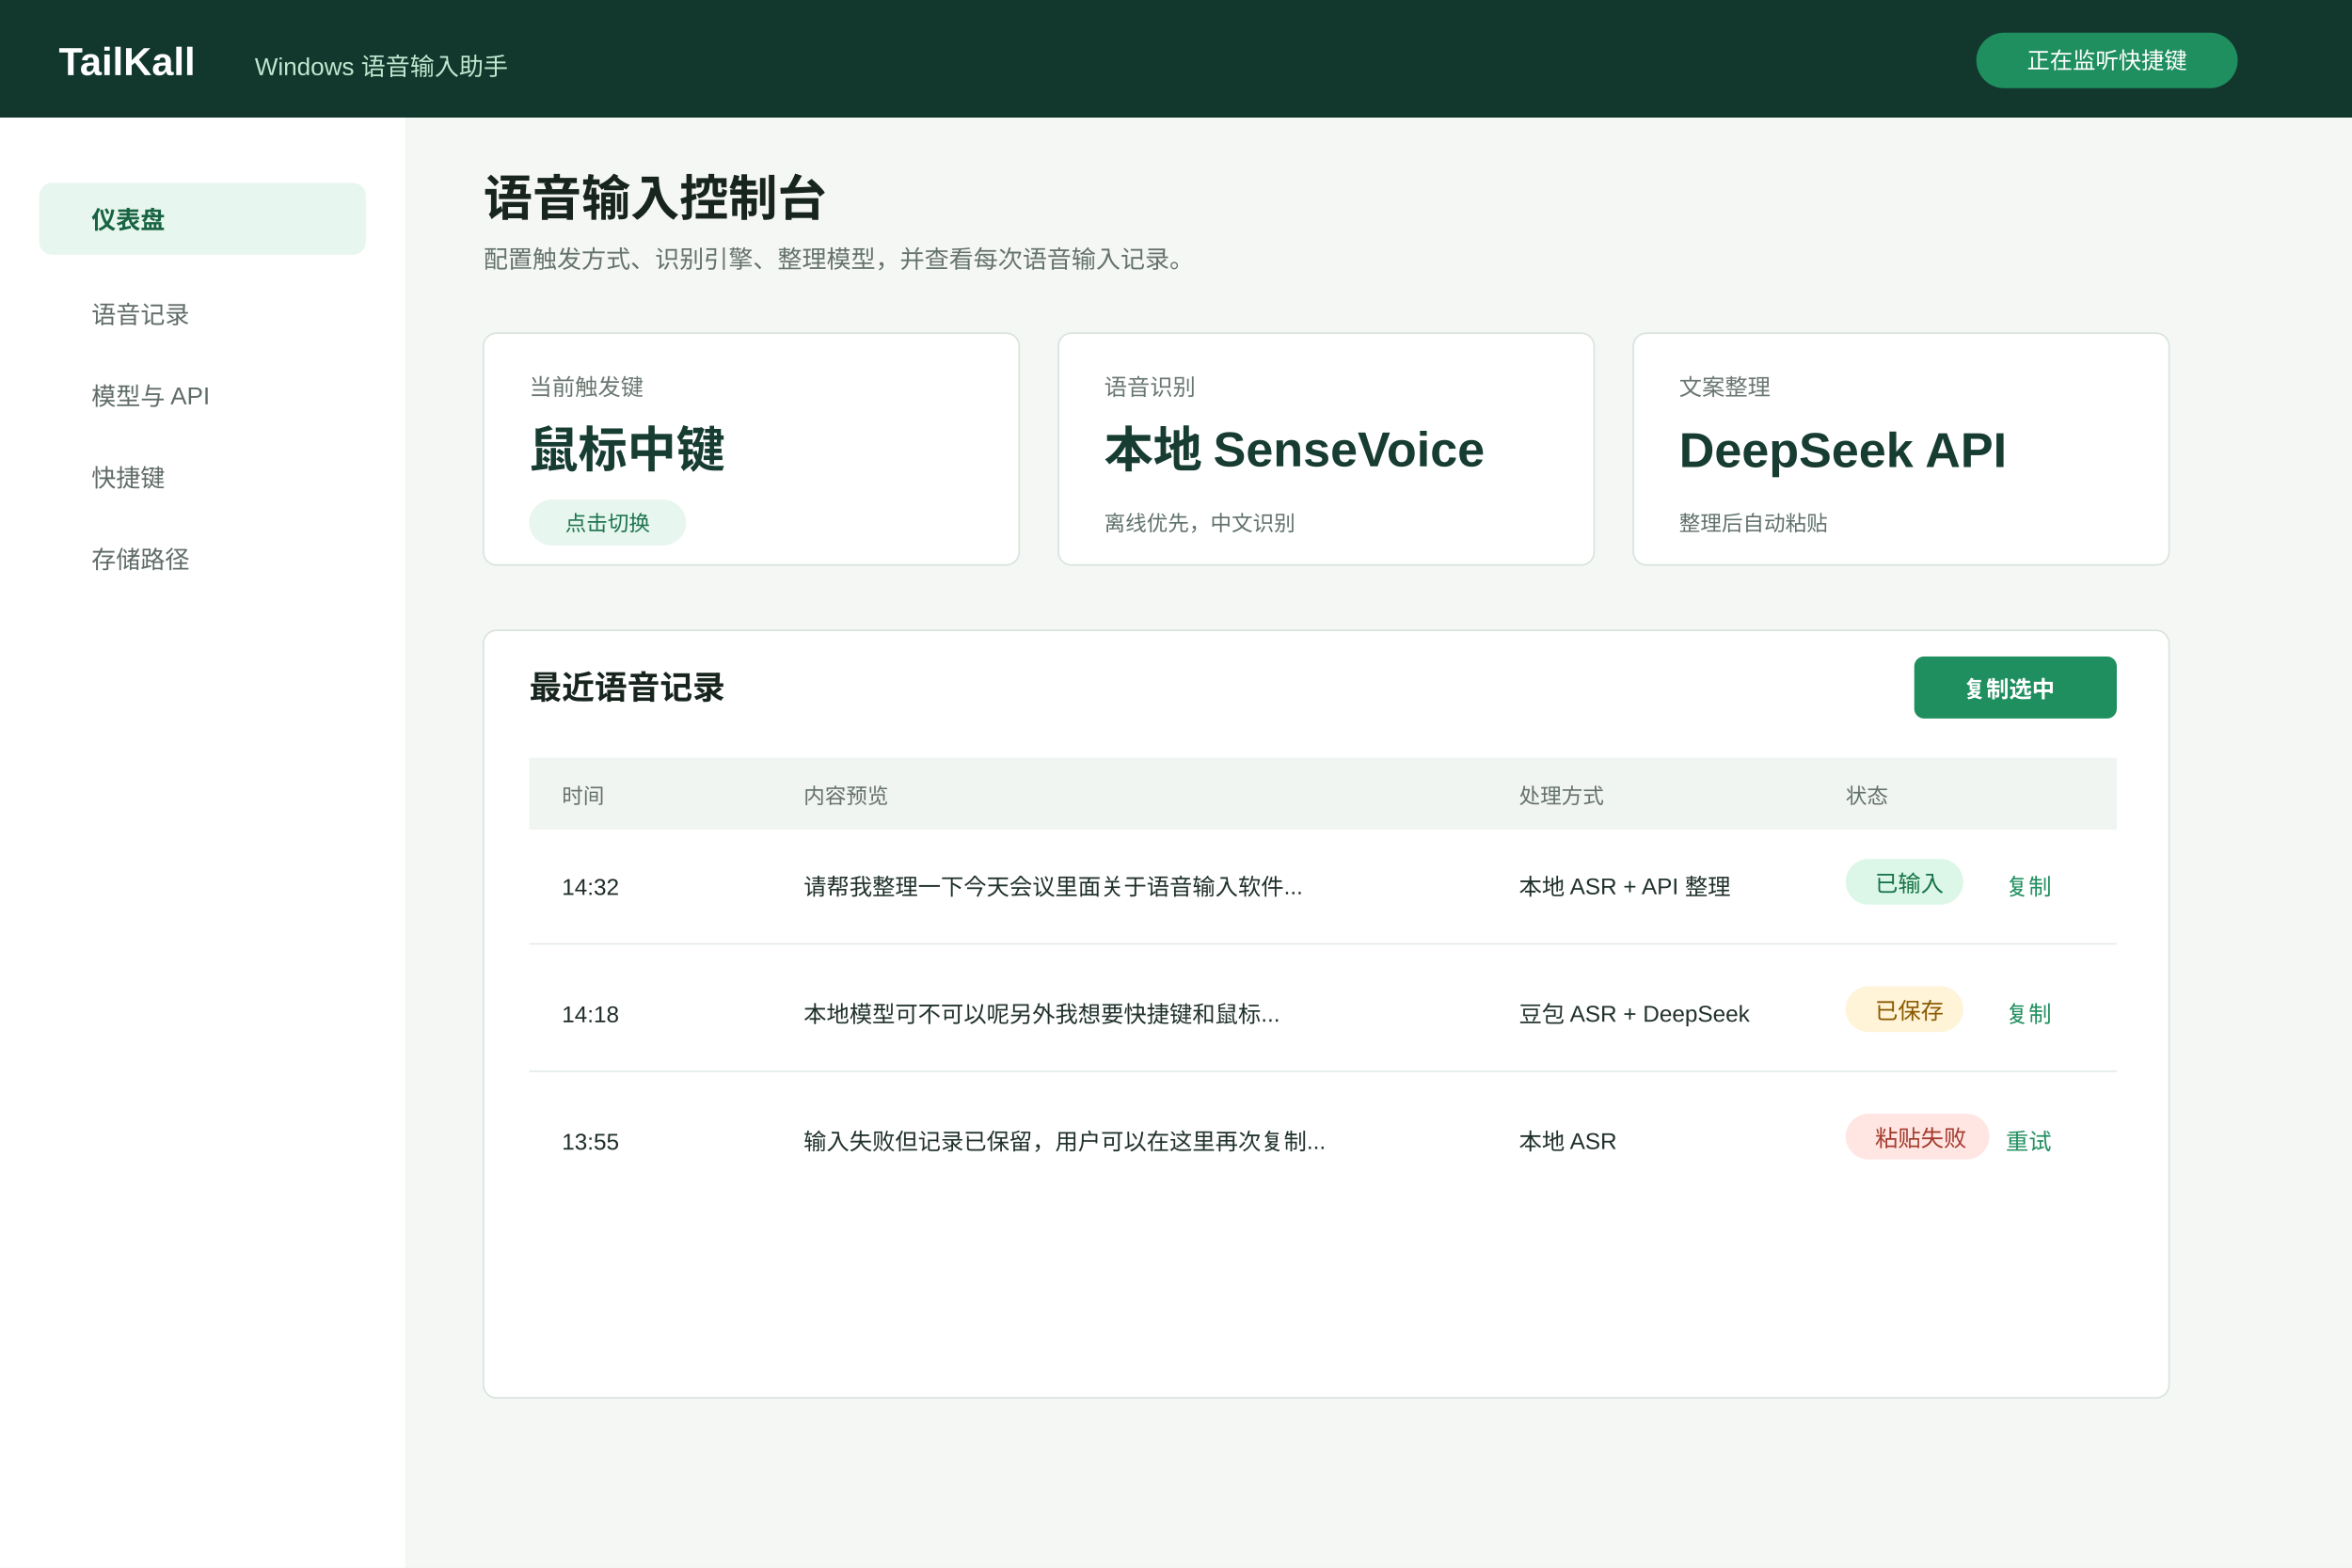
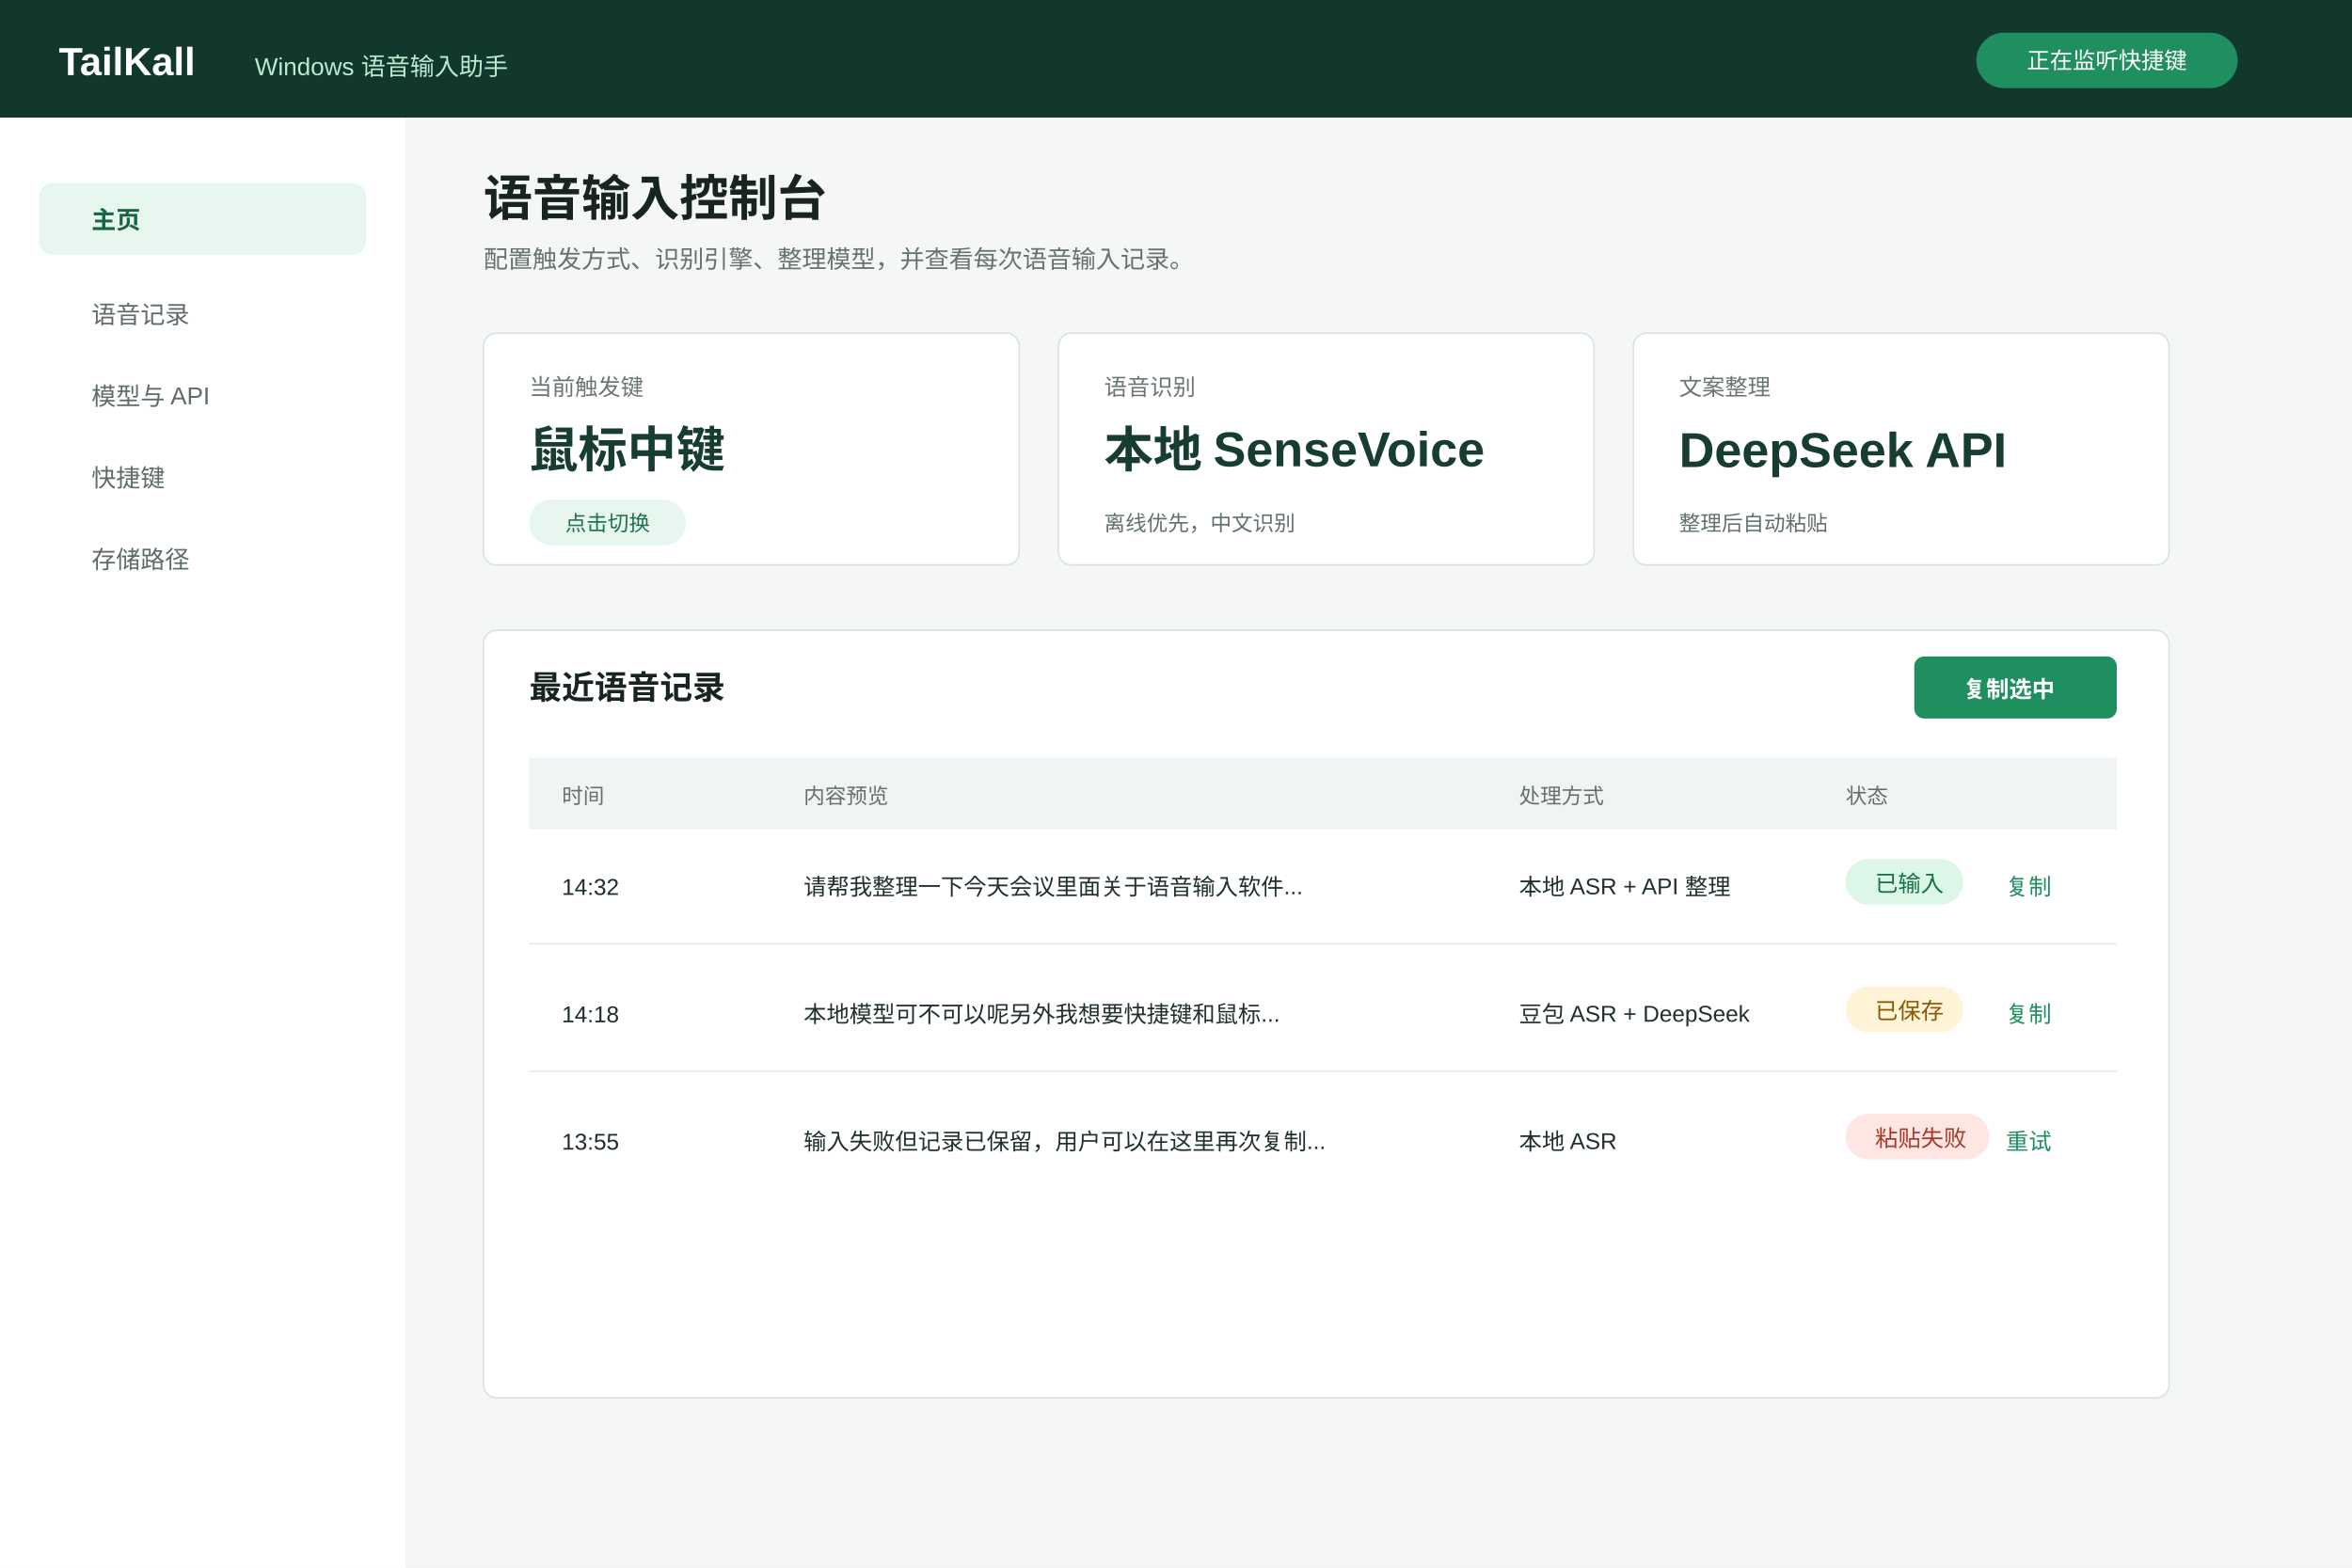
<svg xmlns="http://www.w3.org/2000/svg" width="1440" height="960" viewBox="0 0 1440 960">
  <rect width="1440" height="960" fill="#f5f7f4" />
  <rect x="0" y="0" width="1440" height="72" fill="#12382d" />
  <text x="36" y="46" fill="#ffffff" font-family="Segoe UI, Arial" font-size="24" font-weight="700">TailKall</text>
  <text x="156" y="46" fill="#bfe8d1" font-family="Segoe UI, Arial" font-size="15">Windows 语音输入助手</text>
  <rect x="1210" y="20" width="160" height="34" rx="17" fill="#1f8f5f" />
  <text x="1241" y="42" fill="#ffffff" font-family="Segoe UI, Arial" font-size="14">正在监听快捷键</text>
  <rect x="0" y="72" width="248" height="888" fill="#ffffff" />
  <rect x="24" y="112" width="200" height="44" rx="8" fill="#e7f6ee" />
-   <text x="56" y="140" fill="#176342" font-family="Segoe UI, Arial" font-size="15" font-weight="700">仪表盘</text>
+   <text x="56" y="140" fill="#176342" font-family="Segoe UI, Arial" font-size="15" font-weight="700">主页</text>
  <text x="56" y="198" fill="#5f6b66" font-family="Segoe UI, Arial" font-size="15">语音记录</text>
  <text x="56" y="248" fill="#5f6b66" font-family="Segoe UI, Arial" font-size="15">模型与 API</text>
  <text x="56" y="298" fill="#5f6b66" font-family="Segoe UI, Arial" font-size="15">快捷键</text>
  <text x="56" y="348" fill="#5f6b66" font-family="Segoe UI, Arial" font-size="15">存储路径</text>
  <text x="296" y="132" fill="#18251f" font-family="Segoe UI, Arial" font-size="30" font-weight="700">语音输入控制台</text>
  <text x="296" y="164" fill="#65736d" font-family="Segoe UI, Arial" font-size="15">配置触发方式、识别引擎、整理模型，并查看每次语音输入记录。</text>
  <rect x="296" y="204" width="328" height="142" rx="8" fill="#ffffff" stroke="#d9e4de" />
  <text x="324" y="242" fill="#6a7771" font-family="Segoe UI, Arial" font-size="14">当前触发键</text>
  <text x="324" y="286" fill="#173c31" font-family="Segoe UI, Arial" font-size="30" font-weight="700">鼠标中键</text>
  <rect x="324" y="306" width="96" height="28" rx="14" fill="#e7f6ee" />
  <text x="346" y="325" fill="#1d734f" font-family="Segoe UI, Arial" font-size="13">点击切换</text>
  <rect x="648" y="204" width="328" height="142" rx="8" fill="#ffffff" stroke="#d9e4de" />
  <text x="676" y="242" fill="#6a7771" font-family="Segoe UI, Arial" font-size="14">语音识别</text>
  <text x="676" y="286" fill="#173c31" font-family="Segoe UI, Arial" font-size="30" font-weight="700">本地 SenseVoice</text>
  <text x="676" y="325" fill="#60716a" font-family="Segoe UI, Arial" font-size="13">离线优先，中文识别</text>
  <rect x="1000" y="204" width="328" height="142" rx="8" fill="#ffffff" stroke="#d9e4de" />
  <text x="1028" y="242" fill="#6a7771" font-family="Segoe UI, Arial" font-size="14">文案整理</text>
  <text x="1028" y="286" fill="#173c31" font-family="Segoe UI, Arial" font-size="30" font-weight="700">DeepSeek API</text>
  <text x="1028" y="325" fill="#60716a" font-family="Segoe UI, Arial" font-size="13">整理后自动粘贴</text>
  <rect x="296" y="386" width="1032" height="470" rx="8" fill="#ffffff" stroke="#d9e4de" />
  <text x="324" y="428" fill="#18251f" font-family="Segoe UI, Arial" font-size="20" font-weight="700">最近语音记录</text>
  <rect x="1172" y="402" width="124" height="38" rx="6" fill="#1f8f5f" />
  <text x="1202" y="427" fill="#ffffff" font-family="Segoe UI, Arial" font-size="14" font-weight="700">复制选中</text>
  <rect x="324" y="464" width="972" height="44" fill="#f1f5f2" />
  <text x="344" y="492" fill="#64716b" font-family="Segoe UI, Arial" font-size="13">时间</text>
  <text x="492" y="492" fill="#64716b" font-family="Segoe UI, Arial" font-size="13">内容预览</text>
  <text x="930" y="492" fill="#64716b" font-family="Segoe UI, Arial" font-size="13">处理方式</text>
  <text x="1130" y="492" fill="#64716b" font-family="Segoe UI, Arial" font-size="13">状态</text>
  <g font-family="Segoe UI, Arial" font-size="14">
    <text x="344" y="548" fill="#1e2d26">14:32</text>
    <text x="492" y="548" fill="#20312a">请帮我整理一下今天会议里面关于语音输入软件...</text>
    <text x="930" y="548" fill="#20312a">本地 ASR + API 整理</text>
    <rect x="1130" y="526" width="72" height="28" rx="14" fill="#dcf7e7" />
    <text x="1148" y="546" fill="#167246">已输入</text>
    <text x="1228" y="548" fill="#1f8f5f">复制</text>
    <line x1="324" y1="578" x2="1296" y2="578" stroke="#e5ece8" />
    <text x="344" y="626" fill="#1e2d26">14:18</text>
    <text x="492" y="626" fill="#20312a">本地模型可不可以呢另外我想要快捷键和鼠标...</text>
    <text x="930" y="626" fill="#20312a">豆包 ASR + DeepSeek</text>
    <rect x="1130" y="604" width="72" height="28" rx="14" fill="#fff3d8" />
    <text x="1148" y="624" fill="#8a5a00">已保存</text>
    <text x="1228" y="626" fill="#1f8f5f">复制</text>
    <line x1="324" y1="656" x2="1296" y2="656" stroke="#e5ece8" />
    <text x="344" y="704" fill="#1e2d26">13:55</text>
    <text x="492" y="704" fill="#20312a">输入失败但记录已保留，用户可以在这里再次复制...</text>
    <text x="930" y="704" fill="#20312a">本地 ASR</text>
    <rect x="1130" y="682" width="88" height="28" rx="14" fill="#ffe6e3" />
    <text x="1148" y="702" fill="#a33a2d">粘贴失败</text>
    <text x="1228" y="704" fill="#1f8f5f">重试</text>
  </g>
</svg>
